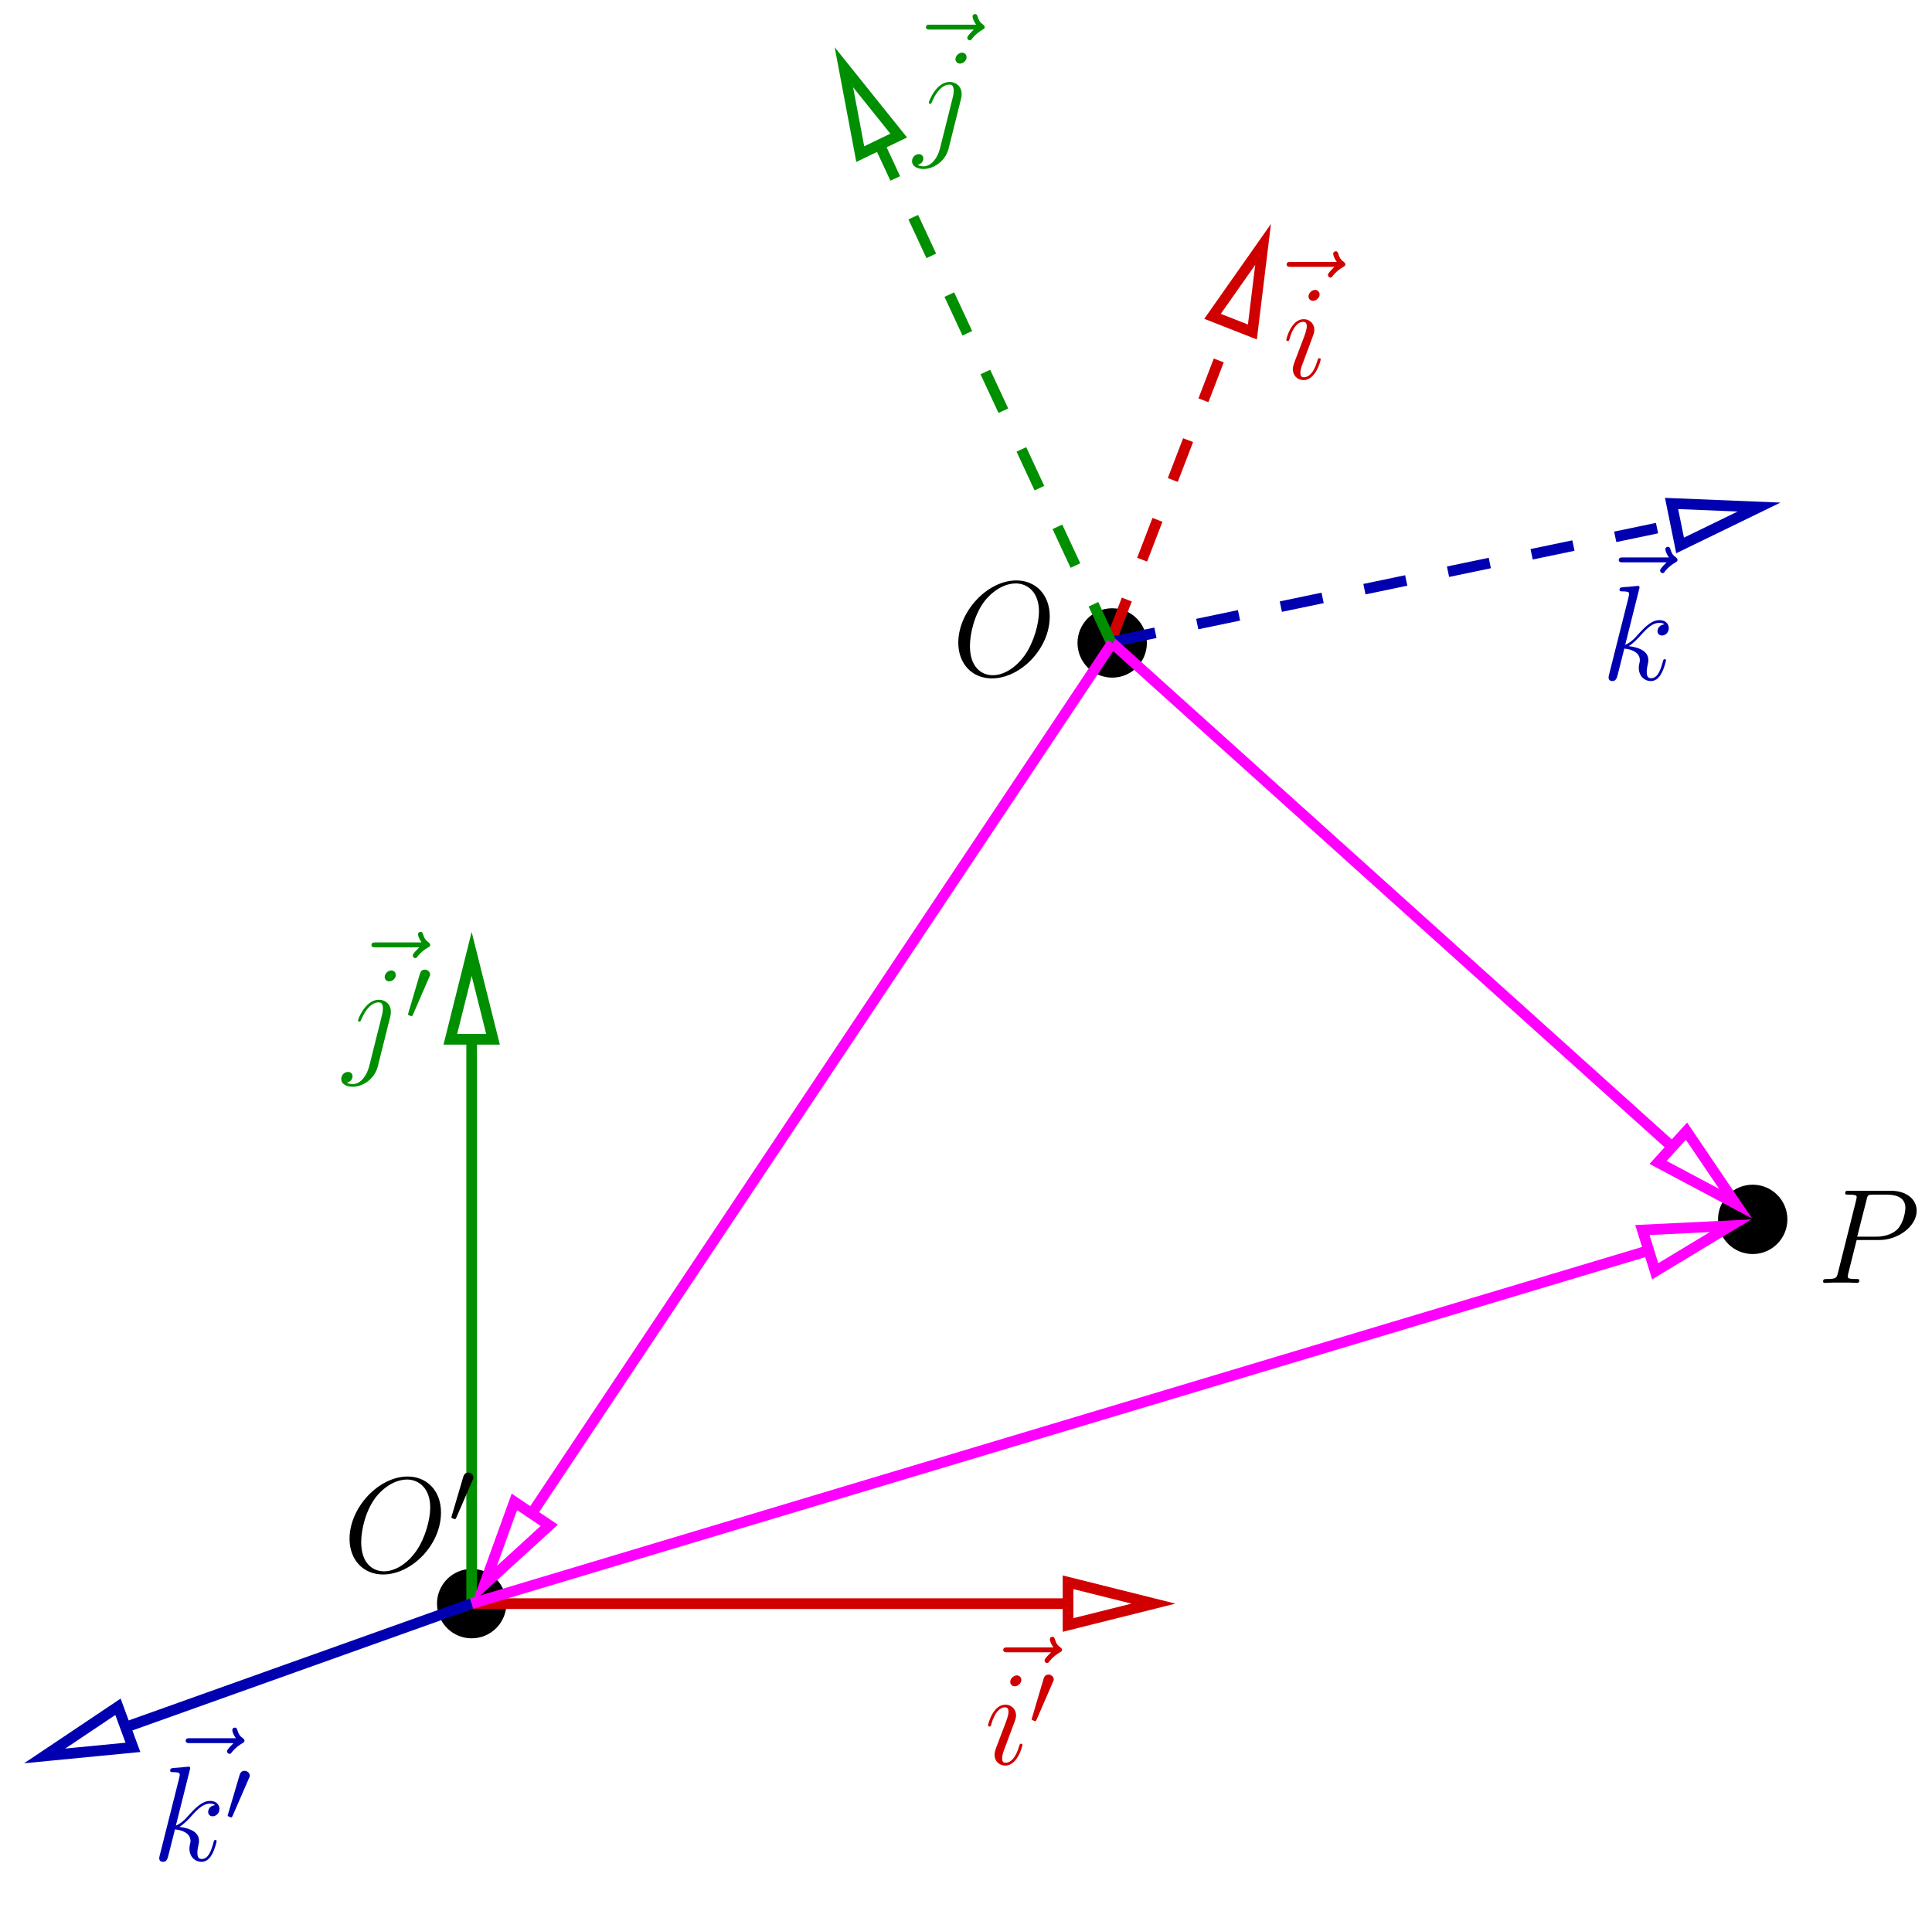
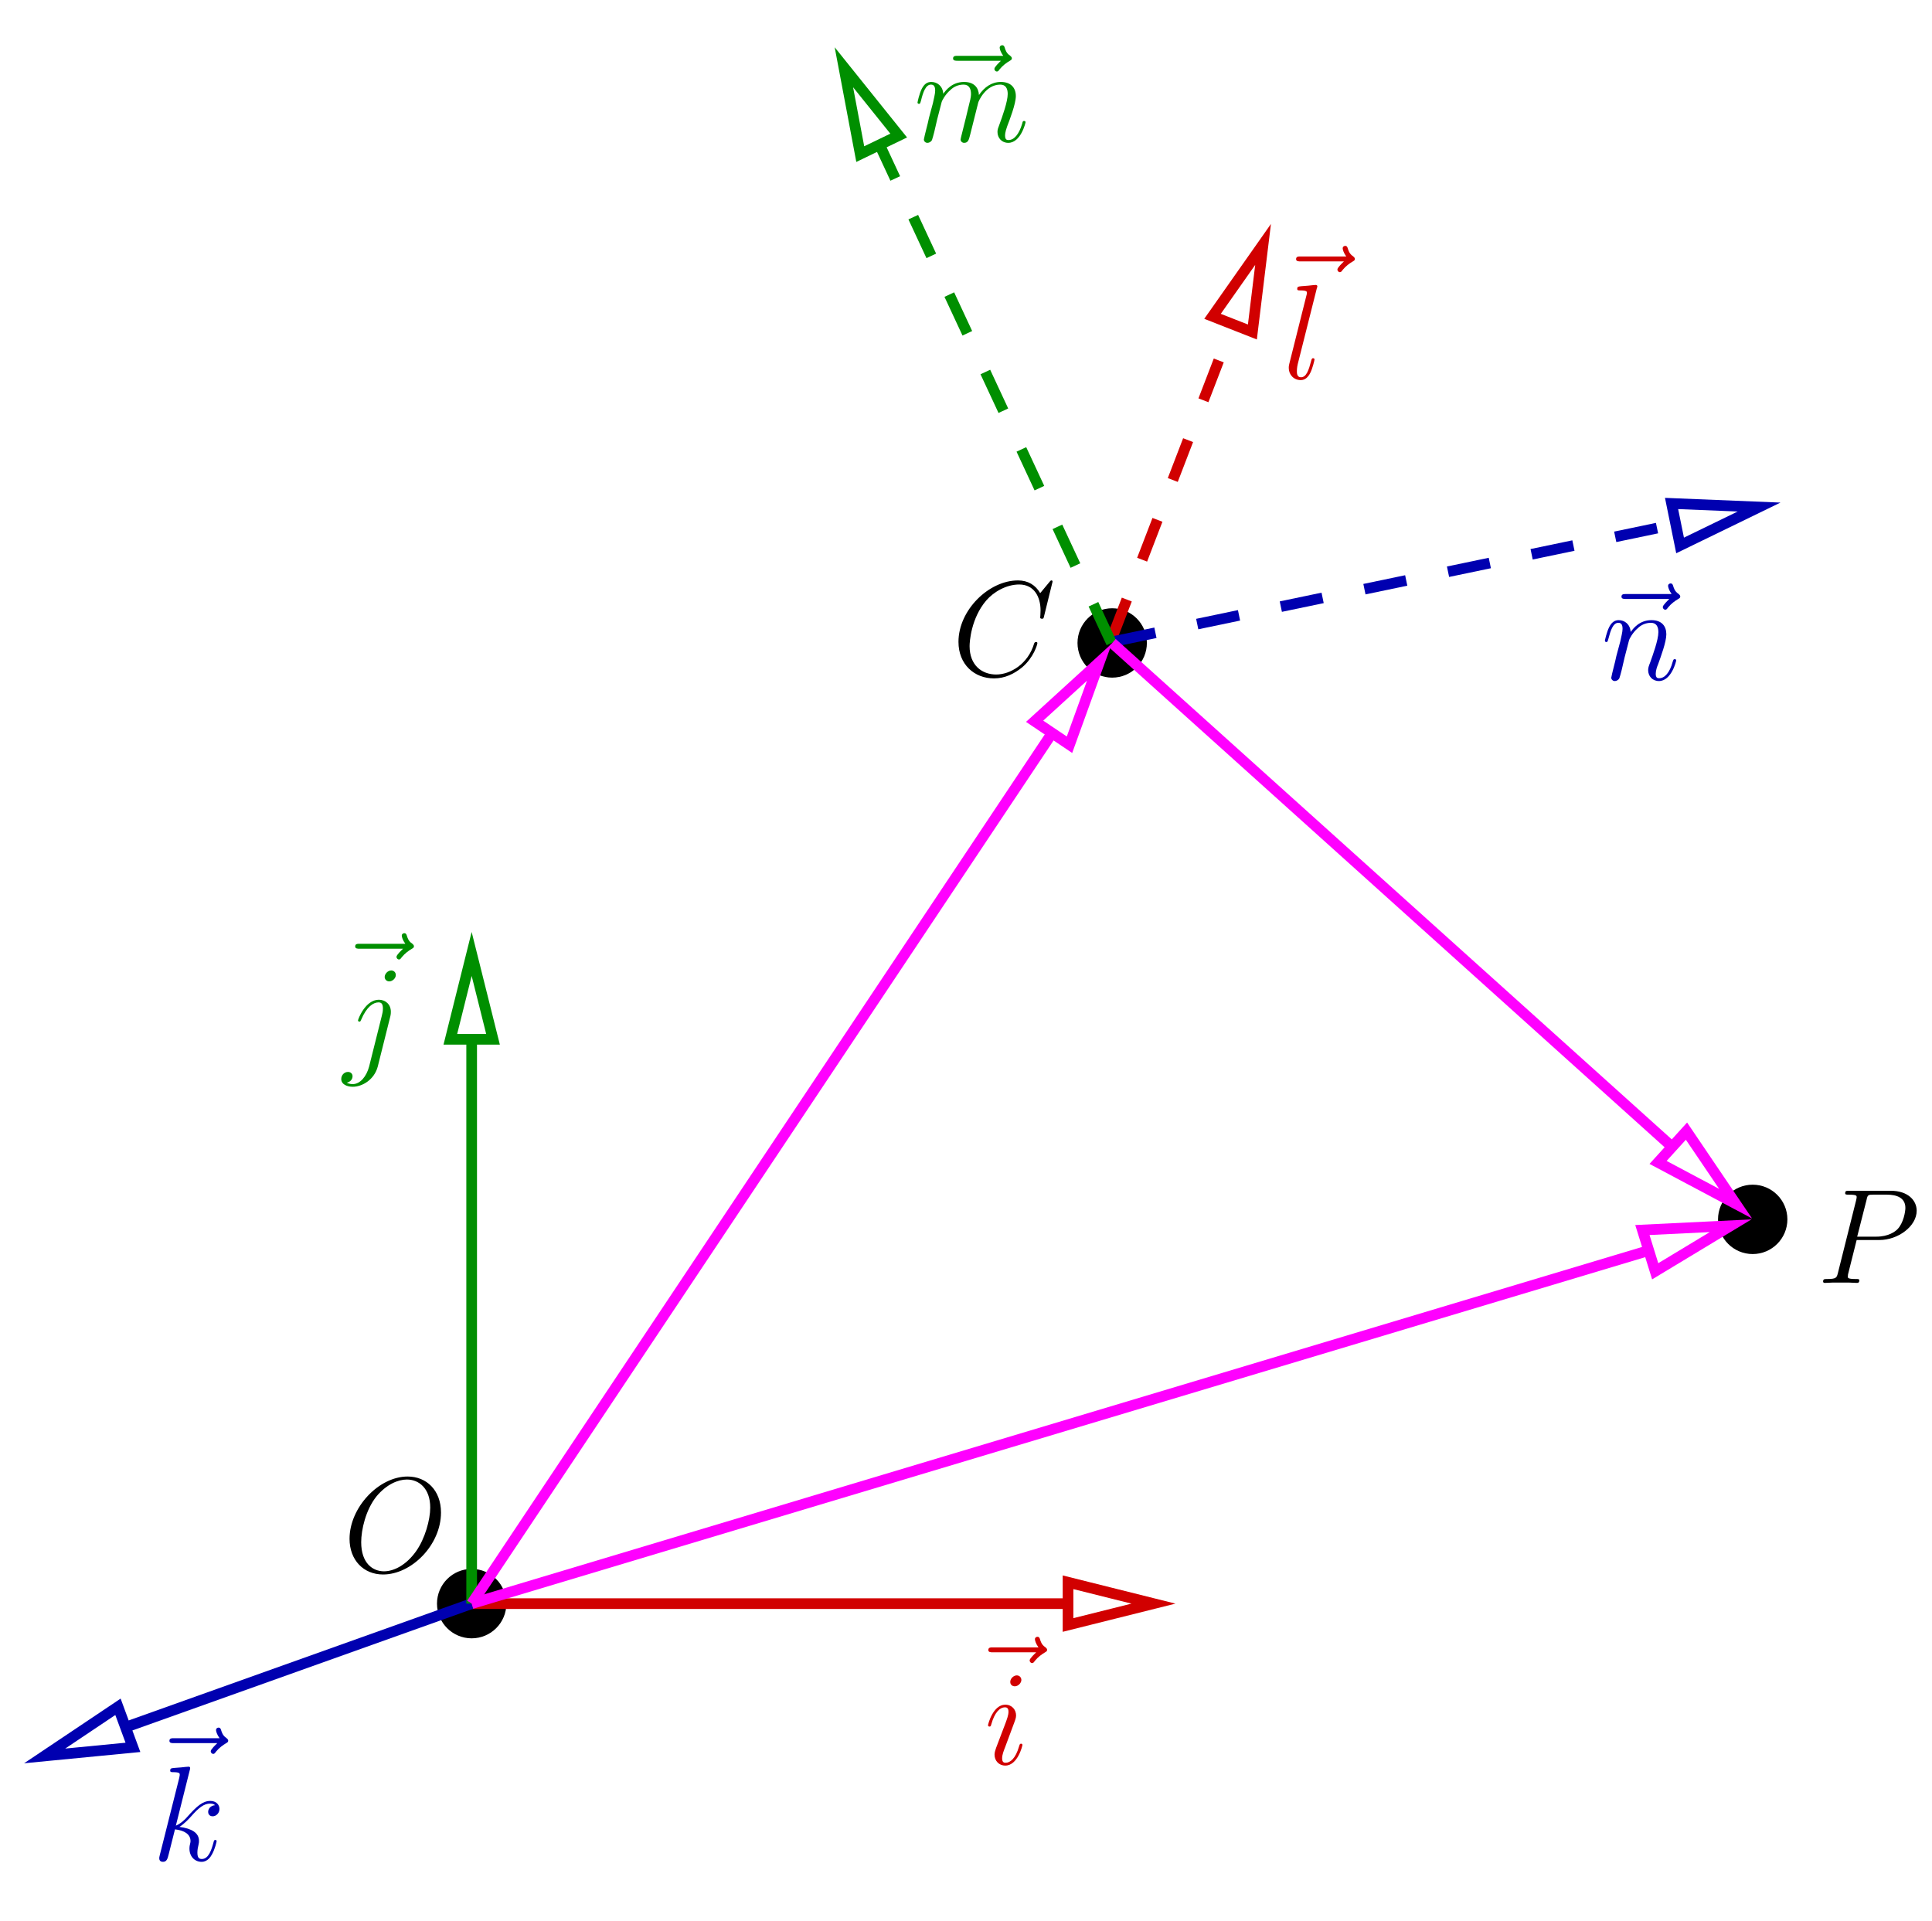
<svg xmlns="http://www.w3.org/2000/svg" xmlns:xlink="http://www.w3.org/1999/xlink" width="320pt" viewBox="0 0 171 170">
  <defs>
    <g>
      <g id="glyph-0-0">
        <path d="M 6.391 -7.141 C 6.25 -7 5.812 -6.594 5.812 -6.422 C 5.812 -6.297 5.922 -6.188 6.031 -6.188 C 6.141 -6.188 6.188 -6.266 6.281 -6.391 C 6.562 -6.734 6.891 -6.969 7.156 -7.125 C 7.281 -7.203 7.359 -7.234 7.359 -7.359 C 7.359 -7.469 7.266 -7.531 7.203 -7.594 C 6.859 -7.812 6.781 -8.141 6.734 -8.281 C 6.703 -8.375 6.672 -8.516 6.5 -8.516 C 6.438 -8.516 6.281 -8.469 6.281 -8.297 C 6.281 -8.188 6.359 -7.906 6.594 -7.578 L 2.562 -7.578 C 2.359 -7.578 2.156 -7.578 2.156 -7.344 C 2.156 -7.141 2.375 -7.141 2.562 -7.141 Z M 6.391 -7.141 " />
      </g>
      <g id="glyph-0-1">
+         <path d="M 3.031 -8 C 3.047 -8.047 3.078 -8.109 3.078 -8.172 C 3.078 -8.297 2.953 -8.297 2.922 -8.297 C 2.922 -8.297 2.484 -8.266 2.266 -8.234 C 2.062 -8.219 1.891 -8.203 1.672 -8.188 C 1.391 -8.156 1.297 -8.156 1.297 -7.938 C 1.297 -7.812 1.422 -7.812 1.547 -7.812 C 2.156 -7.812 2.156 -7.703 2.156 -7.594 C 2.156 -7.547 2.156 -7.516 2.094 -7.297 L 0.609 -1.375 C 0.578 -1.25 0.547 -1.141 0.547 -0.953 C 0.547 -0.359 0.984 0.125 1.609 0.125 C 2 0.125 2.266 -0.141 2.453 -0.516 C 2.656 -0.906 2.828 -1.656 2.828 -1.703 C 2.828 -1.766 2.766 -1.812 2.703 -1.812 C 2.594 -1.812 2.578 -1.75 2.531 -1.578 C 2.312 -0.75 2.109 -0.125 1.625 -0.125 C 1.266 -0.125 1.266 -0.5 1.266 -0.672 C 1.266 -0.719 1.266 -0.969 1.344 -1.297 Z M 3.031 -8 " />
+       </g>
+       <g id="glyph-0-2">
+         <path d="M 2.469 -3.5 C 2.484 -3.578 2.781 -4.172 3.234 -4.547 C 3.531 -4.844 3.938 -5.031 4.406 -5.031 C 4.891 -5.031 5.062 -4.672 5.062 -4.203 C 5.062 -3.516 4.562 -2.156 4.328 -1.5 C 4.219 -1.219 4.156 -1.062 4.156 -0.844 C 4.156 -0.312 4.531 0.125 5.109 0.125 C 6.219 0.125 6.641 -1.641 6.641 -1.703 C 6.641 -1.766 6.594 -1.812 6.516 -1.812 C 6.406 -1.812 6.391 -1.781 6.328 -1.578 C 6.062 -0.594 5.609 -0.125 5.141 -0.125 C 5.016 -0.125 4.828 -0.125 4.828 -0.516 C 4.828 -0.812 4.953 -1.172 5.031 -1.344 C 5.266 -2 5.766 -3.328 5.766 -4.016 C 5.766 -4.734 5.359 -5.266 4.453 -5.266 C 3.375 -5.266 2.828 -4.516 2.609 -4.219 C 2.562 -4.906 2.078 -5.266 1.547 -5.266 C 1.172 -5.266 0.906 -5.047 0.703 -4.641 C 0.484 -4.203 0.328 -3.484 0.328 -3.438 C 0.328 -3.391 0.375 -3.328 0.453 -3.328 C 0.547 -3.328 0.562 -3.344 0.641 -3.625 C 0.828 -4.344 1.047 -5.031 1.516 -5.031 C 1.797 -5.031 1.891 -4.844 1.891 -4.484 C 1.891 -4.219 1.766 -3.75 1.688 -3.375 L 1.344 -2.094 C 1.297 -1.859 1.172 -1.328 1.109 -1.109 C 1.031 -0.797 0.891 -0.234 0.891 -0.172 C 0.891 -0.016 1.031 0.125 1.203 0.125 C 1.344 0.125 1.516 0.047 1.609 -0.125 C 1.641 -0.188 1.75 -0.609 1.812 -0.844 L 2.062 -1.922 Z M 2.469 -3.5 " />
+       </g>
+       <g id="glyph-0-3">
+         <path d="M 2.469 -3.5 C 2.484 -3.578 2.781 -4.172 3.234 -4.547 C 3.531 -4.844 3.938 -5.031 4.406 -5.031 C 4.891 -5.031 5.062 -4.672 5.062 -4.203 C 5.062 -4.125 5.062 -3.891 4.906 -3.328 L 4.609 -2.094 C 4.516 -1.734 4.297 -0.844 4.266 -0.719 C 4.219 -0.531 4.141 -0.234 4.141 -0.172 C 4.141 -0.016 4.281 0.125 4.453 0.125 C 4.812 0.125 4.875 -0.156 4.984 -0.578 L 5.703 -3.438 C 5.719 -3.531 6.344 -5.031 7.656 -5.031 C 8.141 -5.031 8.312 -4.672 8.312 -4.203 C 8.312 -3.531 7.844 -2.219 7.578 -1.5 C 7.469 -1.219 7.406 -1.062 7.406 -0.844 C 7.406 -0.312 7.781 0.125 8.359 0.125 C 9.469 0.125 9.891 -1.641 9.891 -1.703 C 9.891 -1.766 9.844 -1.812 9.766 -1.812 C 9.656 -1.812 9.641 -1.781 9.594 -1.578 C 9.312 -0.625 8.875 -0.125 8.391 -0.125 C 8.266 -0.125 8.078 -0.125 8.078 -0.516 C 8.078 -0.828 8.219 -1.203 8.266 -1.344 C 8.484 -1.906 9.031 -3.328 9.031 -4.016 C 9.031 -4.734 8.609 -5.266 7.703 -5.266 C 6.891 -5.266 6.25 -4.812 5.766 -4.109 C 5.734 -4.75 5.344 -5.266 4.453 -5.266 C 3.375 -5.266 2.828 -4.516 2.609 -4.219 C 2.562 -4.906 2.078 -5.266 1.547 -5.266 C 1.203 -5.266 0.938 -5.109 0.703 -4.656 C 0.484 -4.219 0.328 -3.484 0.328 -3.438 C 0.328 -3.391 0.375 -3.328 0.453 -3.328 C 0.547 -3.328 0.562 -3.344 0.641 -3.625 C 0.812 -4.328 1.047 -5.031 1.516 -5.031 C 1.797 -5.031 1.891 -4.844 1.891 -4.484 C 1.891 -4.219 1.766 -3.75 1.688 -3.375 L 1.344 -2.094 C 1.297 -1.859 1.172 -1.328 1.109 -1.109 C 1.031 -0.797 0.891 -0.234 0.891 -0.172 C 0.891 -0.016 1.031 0.125 1.203 0.125 C 1.344 0.125 1.516 0.047 1.609 -0.125 C 1.641 -0.188 1.75 -0.609 1.812 -0.844 L 2.062 -1.922 Z M 2.469 -3.5 " />
+       </g>
+       <g id="glyph-0-4">
+         <path d="M 3.359 -8 C 3.375 -8.047 3.391 -8.109 3.391 -8.172 C 3.391 -8.297 3.281 -8.297 3.25 -8.297 C 3.234 -8.297 2.812 -8.266 2.594 -8.234 C 2.391 -8.219 2.219 -8.203 2 -8.188 C 1.703 -8.156 1.625 -8.156 1.625 -7.938 C 1.625 -7.812 1.75 -7.812 1.859 -7.812 C 2.469 -7.812 2.469 -7.703 2.469 -7.594 C 2.469 -7.547 2.469 -7.516 2.422 -7.297 L 0.703 -0.469 C 0.656 -0.281 0.656 -0.266 0.656 -0.188 C 0.656 0.078 0.859 0.125 0.984 0.125 C 1.312 0.125 1.391 -0.141 1.484 -0.516 L 2.047 -2.75 C 2.906 -2.656 3.422 -2.297 3.422 -1.719 C 3.422 -1.656 3.422 -1.609 3.375 -1.422 C 3.328 -1.25 3.328 -1.094 3.328 -1.047 C 3.328 -0.344 3.797 0.125 4.406 0.125 C 4.953 0.125 5.234 -0.375 5.328 -0.547 C 5.578 -0.984 5.734 -1.656 5.734 -1.703 C 5.734 -1.766 5.688 -1.812 5.625 -1.812 C 5.516 -1.812 5.5 -1.766 5.453 -1.578 C 5.281 -0.953 5.031 -0.125 4.422 -0.125 C 4.188 -0.125 4.031 -0.234 4.031 -0.688 C 4.031 -0.922 4.078 -1.188 4.125 -1.359 C 4.172 -1.578 4.172 -1.594 4.172 -1.734 C 4.172 -2.438 3.531 -2.828 2.438 -2.969 C 2.875 -3.234 3.297 -3.703 3.469 -3.891 C 4.141 -4.656 4.609 -5.031 5.156 -5.031 C 5.438 -5.031 5.516 -4.953 5.594 -4.891 C 5.156 -4.844 4.984 -4.531 4.984 -4.297 C 4.984 -4 5.219 -3.906 5.375 -3.906 C 5.703 -3.906 5.984 -4.188 5.984 -4.562 C 5.984 -4.906 5.719 -5.266 5.172 -5.266 C 4.516 -5.266 3.984 -4.812 3.125 -3.844 C 3.016 -3.703 2.562 -3.25 2.125 -3.078 Z M 3.359 -8 " />
+       </g>
+       <g id="glyph-0-5">
        <path d="M 3.375 -1.703 C 3.375 -1.766 3.328 -1.812 3.266 -1.812 C 3.156 -1.812 3.141 -1.781 3.078 -1.578 C 2.766 -0.484 2.281 -0.125 1.891 -0.125 C 1.75 -0.125 1.578 -0.156 1.578 -0.516 C 1.578 -0.844 1.719 -1.188 1.859 -1.547 L 2.688 -3.781 C 2.719 -3.875 2.812 -4.094 2.812 -4.312 C 2.812 -4.812 2.453 -5.266 1.859 -5.266 C 0.766 -5.266 0.328 -3.531 0.328 -3.438 C 0.328 -3.391 0.375 -3.328 0.453 -3.328 C 0.562 -3.328 0.578 -3.375 0.625 -3.547 C 0.906 -4.547 1.359 -5.031 1.828 -5.031 C 1.938 -5.031 2.141 -5.016 2.141 -4.641 C 2.141 -4.328 1.984 -3.938 1.891 -3.672 L 1.047 -1.453 C 0.984 -1.25 0.906 -1.062 0.906 -0.844 C 0.906 -0.312 1.281 0.125 1.859 0.125 C 2.953 0.125 3.375 -1.625 3.375 -1.703 Z M 3.281 -7.453 C 3.281 -7.641 3.141 -7.859 2.875 -7.859 C 2.609 -7.859 2.297 -7.594 2.297 -7.281 C 2.297 -6.984 2.547 -6.891 2.688 -6.891 C 3.016 -6.891 3.281 -7.203 3.281 -7.453 Z M 3.281 -7.453 " />
      </g>
-       <g id="glyph-0-2">
-         <path d="M 3.359 -8 C 3.375 -8.047 3.391 -8.109 3.391 -8.172 C 3.391 -8.297 3.281 -8.297 3.25 -8.297 C 3.234 -8.297 2.812 -8.266 2.594 -8.234 C 2.391 -8.219 2.219 -8.203 2 -8.188 C 1.703 -8.156 1.625 -8.156 1.625 -7.938 C 1.625 -7.812 1.75 -7.812 1.859 -7.812 C 2.469 -7.812 2.469 -7.703 2.469 -7.594 C 2.469 -7.547 2.469 -7.516 2.422 -7.297 L 0.703 -0.469 C 0.656 -0.281 0.656 -0.266 0.656 -0.188 C 0.656 0.078 0.859 0.125 0.984 0.125 C 1.312 0.125 1.391 -0.141 1.484 -0.516 L 2.047 -2.75 C 2.906 -2.656 3.422 -2.297 3.422 -1.719 C 3.422 -1.656 3.422 -1.609 3.375 -1.422 C 3.328 -1.25 3.328 -1.094 3.328 -1.047 C 3.328 -0.344 3.797 0.125 4.406 0.125 C 4.953 0.125 5.234 -0.375 5.328 -0.547 C 5.578 -0.984 5.734 -1.656 5.734 -1.703 C 5.734 -1.766 5.688 -1.812 5.625 -1.812 C 5.516 -1.812 5.5 -1.766 5.453 -1.578 C 5.281 -0.953 5.031 -0.125 4.422 -0.125 C 4.188 -0.125 4.031 -0.234 4.031 -0.688 C 4.031 -0.922 4.078 -1.188 4.125 -1.359 C 4.172 -1.578 4.172 -1.594 4.172 -1.734 C 4.172 -2.438 3.531 -2.828 2.438 -2.969 C 2.875 -3.234 3.297 -3.703 3.469 -3.891 C 4.141 -4.656 4.609 -5.031 5.156 -5.031 C 5.438 -5.031 5.516 -4.953 5.594 -4.891 C 5.156 -4.844 4.984 -4.531 4.984 -4.297 C 4.984 -4 5.219 -3.906 5.375 -3.906 C 5.703 -3.906 5.984 -4.188 5.984 -4.562 C 5.984 -4.906 5.719 -5.266 5.172 -5.266 C 4.516 -5.266 3.984 -4.812 3.125 -3.844 C 3.016 -3.703 2.562 -3.25 2.125 -3.078 Z M 3.359 -8 " />
-       </g>
-       <g id="glyph-0-3">
+       <g id="glyph-0-6">
+         <path d="M 8.672 -5.234 C 8.672 -7.203 7.391 -8.422 5.719 -8.422 C 3.156 -8.422 0.578 -5.672 0.578 -2.906 C 0.578 -1.031 1.812 0.25 3.547 0.25 C 6.062 0.25 8.672 -2.359 8.672 -5.234 Z M 3.625 -0.031 C 2.641 -0.031 1.609 -0.734 1.609 -2.609 C 1.609 -3.688 2 -5.469 2.969 -6.672 C 3.844 -7.719 4.859 -8.156 5.656 -8.156 C 6.703 -8.156 7.719 -7.391 7.719 -5.672 C 7.719 -4.609 7.266 -2.938 6.469 -1.812 C 5.594 -0.578 4.5 -0.031 3.625 -0.031 Z M 3.625 -0.031 " />
+       </g>
+       <g id="glyph-0-7">
+         <path d="M 3.531 -3.797 L 5.547 -3.797 C 7.203 -3.797 8.844 -5.016 8.844 -6.391 C 8.844 -7.312 8.062 -8.156 6.547 -8.156 L 2.859 -8.156 C 2.625 -8.156 2.516 -8.156 2.516 -7.938 C 2.516 -7.812 2.625 -7.812 2.812 -7.812 C 3.531 -7.812 3.531 -7.719 3.531 -7.594 C 3.531 -7.562 3.531 -7.5 3.484 -7.312 L 1.875 -0.891 C 1.766 -0.469 1.75 -0.344 0.906 -0.344 C 0.688 -0.344 0.562 -0.344 0.562 -0.125 C 0.562 0 0.672 0 0.734 0 C 0.969 0 1.203 -0.031 1.438 -0.031 L 2.828 -0.031 C 3.062 -0.031 3.312 0 3.531 0 C 3.641 0 3.766 0 3.766 -0.234 C 3.766 -0.344 3.656 -0.344 3.484 -0.344 C 2.766 -0.344 2.75 -0.438 2.75 -0.547 C 2.75 -0.609 2.766 -0.688 2.766 -0.75 Z M 4.406 -7.344 C 4.5 -7.797 4.547 -7.812 5.016 -7.812 L 6.203 -7.812 C 7.094 -7.812 7.844 -7.531 7.844 -6.641 C 7.844 -6.328 7.688 -5.312 7.141 -4.75 C 6.938 -4.547 6.359 -4.094 5.266 -4.094 L 3.578 -4.094 Z M 4.406 -7.344 " />
+       </g>
+       <g id="glyph-0-8">
+         <path d="M 8.922 -8.312 C 8.922 -8.422 8.844 -8.422 8.828 -8.422 C 8.797 -8.422 8.75 -8.422 8.656 -8.297 L 7.828 -7.297 C 7.406 -8.016 6.75 -8.422 5.859 -8.422 C 3.281 -8.422 0.594 -5.797 0.594 -2.984 C 0.594 -0.984 2 0.25 3.734 0.25 C 4.703 0.25 5.531 -0.156 6.234 -0.734 C 7.266 -1.609 7.578 -2.766 7.578 -2.875 C 7.578 -2.969 7.484 -2.969 7.453 -2.969 C 7.344 -2.969 7.328 -2.906 7.297 -2.859 C 6.75 -0.984 5.141 -0.094 3.938 -0.094 C 2.672 -0.094 1.578 -0.906 1.578 -2.609 C 1.578 -2.984 1.703 -5.062 3.047 -6.641 C 3.703 -7.406 4.828 -8.062 5.969 -8.062 C 7.281 -8.062 7.859 -6.984 7.859 -5.766 C 7.859 -5.453 7.828 -5.188 7.828 -5.141 C 7.828 -5.031 7.953 -5.031 7.984 -5.031 C 8.109 -5.031 8.125 -5.047 8.172 -5.266 Z M 8.922 -8.312 " />
+       </g>
+       <g id="glyph-0-9">
        <path d="M 4.188 -3.797 C 4.234 -3.984 4.234 -4.141 4.234 -4.203 C 4.234 -4.891 3.719 -5.266 3.172 -5.266 C 1.969 -5.266 1.328 -3.531 1.328 -3.438 C 1.328 -3.375 1.375 -3.328 1.453 -3.328 C 1.547 -3.328 1.547 -3.375 1.609 -3.5 C 2.094 -4.656 2.688 -5.031 3.141 -5.031 C 3.391 -5.031 3.531 -4.906 3.531 -4.484 C 3.531 -4.203 3.484 -4.078 3.438 -3.859 L 2.312 0.641 C 2.078 1.531 1.516 2.203 0.859 2.203 C 0.812 2.203 0.562 2.203 0.328 2.078 C 0.625 2.016 0.844 1.797 0.844 1.5 C 0.844 1.312 0.703 1.125 0.438 1.125 C 0.125 1.125 -0.156 1.391 -0.156 1.75 C -0.156 2.234 0.375 2.438 0.859 2.438 C 1.688 2.438 2.766 1.828 3.078 0.641 Z M 4.672 -7.453 C 4.672 -7.75 4.422 -7.859 4.281 -7.859 C 3.953 -7.859 3.688 -7.547 3.688 -7.281 C 3.688 -7.094 3.828 -6.891 4.094 -6.891 C 4.359 -6.891 4.672 -7.141 4.672 -7.453 Z M 4.672 -7.453 " />
-       </g>
-       <g id="glyph-0-4">
-         <path d="M 8.672 -5.234 C 8.672 -7.203 7.391 -8.422 5.719 -8.422 C 3.156 -8.422 0.578 -5.672 0.578 -2.906 C 0.578 -1.031 1.812 0.25 3.547 0.25 C 6.062 0.25 8.672 -2.359 8.672 -5.234 Z M 3.625 -0.031 C 2.641 -0.031 1.609 -0.734 1.609 -2.609 C 1.609 -3.688 2 -5.469 2.969 -6.672 C 3.844 -7.719 4.859 -8.156 5.656 -8.156 C 6.703 -8.156 7.719 -7.391 7.719 -5.672 C 7.719 -4.609 7.266 -2.938 6.469 -1.812 C 5.594 -0.578 4.5 -0.031 3.625 -0.031 Z M 3.625 -0.031 " />
-       </g>
-       <g id="glyph-0-5">
-         <path d="M 3.531 -3.797 L 5.547 -3.797 C 7.203 -3.797 8.844 -5.016 8.844 -6.391 C 8.844 -7.312 8.062 -8.156 6.547 -8.156 L 2.859 -8.156 C 2.625 -8.156 2.516 -8.156 2.516 -7.938 C 2.516 -7.812 2.625 -7.812 2.812 -7.812 C 3.531 -7.812 3.531 -7.719 3.531 -7.594 C 3.531 -7.562 3.531 -7.5 3.484 -7.312 L 1.875 -0.891 C 1.766 -0.469 1.75 -0.344 0.906 -0.344 C 0.688 -0.344 0.562 -0.344 0.562 -0.125 C 0.562 0 0.672 0 0.734 0 C 0.969 0 1.203 -0.031 1.438 -0.031 L 2.828 -0.031 C 3.062 -0.031 3.312 0 3.531 0 C 3.641 0 3.766 0 3.766 -0.234 C 3.766 -0.344 3.656 -0.344 3.484 -0.344 C 2.766 -0.344 2.75 -0.438 2.75 -0.547 C 2.75 -0.609 2.766 -0.688 2.766 -0.75 Z M 4.406 -7.344 C 4.5 -7.797 4.547 -7.812 5.016 -7.812 L 6.203 -7.812 C 7.094 -7.812 7.844 -7.531 7.844 -6.641 C 7.844 -6.328 7.688 -5.312 7.141 -4.75 C 6.938 -4.547 6.359 -4.094 5.266 -4.094 L 3.578 -4.094 Z M 4.406 -7.344 " />
-       </g>
-       <g id="glyph-1-0">
-         <path d="M 2.109 -3.781 C 2.156 -3.875 2.188 -3.938 2.188 -4.016 C 2.188 -4.281 1.938 -4.453 1.719 -4.453 C 1.406 -4.453 1.312 -4.172 1.281 -4.062 L 0.266 -0.625 C 0.234 -0.531 0.234 -0.516 0.234 -0.5 C 0.234 -0.438 0.281 -0.422 0.359 -0.391 C 0.516 -0.328 0.531 -0.328 0.547 -0.328 C 0.562 -0.328 0.609 -0.328 0.672 -0.469 Z M 2.109 -3.781 " />
      </g>
    </g>
    <clipPath id="clip-0">
      <path clip-rule="nonzero" d="M 145 98 L 162.719 98 L 162.719 118 L 145 118 Z M 145 98 " />
    </clipPath>
    <clipPath id="clip-1">
      <path clip-rule="nonzero" d="M 41 141 L 105 141 L 105 143 L 41 143 Z M 41 141 " />
    </clipPath>
    <clipPath id="clip-2">
      <path clip-rule="evenodd" d="M 0.719 169.238 L 162.719 169.238 L 162.719 1.238 L 0.719 1.238 Z M 104.801 141.32 L 104.801 142.641 L 94.531 143.84 L 94.531 140.059 Z M 104.801 141.32 " />
    </clipPath>
    <clipPath id="clip-3">
+       <path clip-rule="nonzero" d="M 0 128 L 56 128 L 56 170 L 0 170 Z M 0 128 " />
+     </clipPath>
+     <clipPath id="clip-4">
+       <path clip-rule="evenodd" d="M 0.719 169.238 L 162.719 169.238 L 162.719 1.238 L 0.719 1.238 Z M 1.688 156.941 L 1.246 155.742 L 10.441 151.082 L 11.766 154.672 Z M 1.688 156.941 " />
+     </clipPath>
+     <clipPath id="clip-5">
+       <path clip-rule="nonzero" d="M 0.719 137 L 26 137 L 26 169 L 0.719 169 Z M 0.719 137 " />
+     </clipPath>
+     <clipPath id="clip-6">
+       <path clip-rule="nonzero" d="M 85 6 L 126 6 L 126 70 L 85 70 Z M 85 6 " />
+     </clipPath>
+     <clipPath id="clip-7">
+       <path clip-rule="evenodd" d="M 0.719 169.238 L 162.719 169.238 L 162.719 1.238 L 0.719 1.238 Z M 112.172 18.867 L 113.43 19.371 L 110.848 29.387 L 107.32 28 Z M 112.172 18.867 " />
+     </clipPath>
+     <clipPath id="clip-8">
+       <path clip-rule="nonzero" d="M 85 31 L 163 31 L 163 71 L 85 71 Z M 85 31 " />
+     </clipPath>
+     <clipPath id="clip-9">
+       <path clip-rule="evenodd" d="M 0.719 169.238 L 162.719 169.238 L 162.719 1.238 L 0.719 1.238 Z M 158.215 43.684 L 158.469 44.945 L 148.703 48.281 L 147.949 44.566 Z M 158.215 43.684 " />
+     </clipPath>
+     <clipPath id="clip-10">
+       <path clip-rule="nonzero" d="M 134 31 L 162.719 31 L 162.719 62 L 134 62 Z M 134 31 " />
+     </clipPath>
+     <clipPath id="clip-11">
+       <path clip-rule="nonzero" d="M 60 1 L 112 1 L 112 71 L 60 71 Z M 60 1 " />
+     </clipPath>
+     <clipPath id="clip-12">
+       <path clip-rule="evenodd" d="M 0.719 169.238 L 162.719 169.238 L 162.719 1.238 L 0.719 1.238 Z M 72.926 3.812 L 74.125 3.246 L 79.543 12 L 76.141 13.641 Z M 72.926 3.812 " />
+     </clipPath>
+     <clipPath id="clip-13">
+       <path clip-rule="nonzero" d="M 61 1.238 L 93 1.238 L 93 28 L 61 28 Z M 61 1.238 " />
+     </clipPath>
+     <clipPath id="clip-14">
+       <path clip-rule="nonzero" d="M 28 94 L 163 94 L 163 156 L 28 156 Z M 28 94 " />
+     </clipPath>
+     <clipPath id="clip-15">
+       <path clip-rule="evenodd" d="M 0.719 169.238 L 162.719 169.238 L 162.719 1.238 L 0.719 1.238 Z M 155.57 107.117 L 155.949 108.375 L 146.5 112.531 L 145.367 108.879 Z M 155.57 107.117 " />
+     </clipPath>
+     <clipPath id="clip-16">
+       <path clip-rule="nonzero" d="M 132 95 L 162.719 95 L 162.719 126 L 132 126 Z M 132 95 " />
+     </clipPath>
+     <clipPath id="clip-17">
      <path clip-rule="nonzero" d="M 41 81 L 43 81 L 43 143 L 41 143 Z M 41 81 " />
    </clipPath>
-     <clipPath id="clip-4">
+     <clipPath id="clip-18">
      <path clip-rule="evenodd" d="M 0.719 169.238 L 162.719 169.238 L 162.719 1.238 L 0.719 1.238 Z M 41.117 81.793 L 42.441 81.793 L 43.637 91.996 L 39.859 91.996 Z M 41.117 81.793 " />
-     </clipPath>
-     <clipPath id="clip-5">
-       <path clip-rule="nonzero" d="M 0 128 L 56 128 L 56 170 L 0 170 Z M 0 128 " />
-     </clipPath>
-     <clipPath id="clip-6">
-       <path clip-rule="evenodd" d="M 0.719 169.238 L 162.719 169.238 L 162.719 1.238 L 0.719 1.238 Z M 1.688 156.941 L 1.246 155.742 L 10.441 151.082 L 11.766 154.672 Z M 1.688 156.941 " />
-     </clipPath>
-     <clipPath id="clip-7">
-       <path clip-rule="nonzero" d="M 0.719 137 L 26 137 L 26 169 L 0.719 169 Z M 0.719 137 " />
-     </clipPath>
-     <clipPath id="clip-8">
-       <path clip-rule="nonzero" d="M 85 6 L 126 6 L 126 70 L 85 70 Z M 85 6 " />
-     </clipPath>
-     <clipPath id="clip-9">
-       <path clip-rule="evenodd" d="M 0.719 169.238 L 162.719 169.238 L 162.719 1.238 L 0.719 1.238 Z M 112.172 18.867 L 113.43 19.371 L 110.848 29.387 L 107.32 28 Z M 112.172 18.867 " />
-     </clipPath>
-     <clipPath id="clip-10">
-       <path clip-rule="nonzero" d="M 85 31 L 163 31 L 163 71 L 85 71 Z M 85 31 " />
-     </clipPath>
-     <clipPath id="clip-11">
-       <path clip-rule="evenodd" d="M 0.719 169.238 L 162.719 169.238 L 162.719 1.238 L 0.719 1.238 Z M 158.215 43.684 L 158.469 44.945 L 148.703 48.281 L 147.949 44.566 Z M 158.215 43.684 " />
-     </clipPath>
-     <clipPath id="clip-12">
-       <path clip-rule="nonzero" d="M 134 31 L 162.719 31 L 162.719 62 L 134 62 Z M 134 31 " />
-     </clipPath>
-     <clipPath id="clip-13">
-       <path clip-rule="nonzero" d="M 60 1 L 112 1 L 112 71 L 60 71 Z M 60 1 " />
-     </clipPath>
-     <clipPath id="clip-14">
-       <path clip-rule="evenodd" d="M 0.719 169.238 L 162.719 169.238 L 162.719 1.238 L 0.719 1.238 Z M 72.926 3.812 L 74.125 3.246 L 79.543 12 L 76.141 13.641 Z M 72.926 3.812 " />
-     </clipPath>
-     <clipPath id="clip-15">
-       <path clip-rule="nonzero" d="M 61 1.238 L 93 1.238 L 93 28 L 61 28 Z M 61 1.238 " />
-     </clipPath>
-     <clipPath id="clip-16">
-       <path clip-rule="nonzero" d="M 28 94 L 163 94 L 163 156 L 28 156 Z M 28 94 " />
-     </clipPath>
-     <clipPath id="clip-17">
-       <path clip-rule="evenodd" d="M 0.719 169.238 L 162.719 169.238 L 162.719 1.238 L 0.719 1.238 Z M 155.57 107.117 L 155.949 108.375 L 146.5 112.531 L 145.367 108.879 Z M 155.57 107.117 " />
-     </clipPath>
-     <clipPath id="clip-18">
-       <path clip-rule="nonzero" d="M 132 95 L 162.719 95 L 162.719 126 L 132 126 Z M 132 95 " />
    </clipPath>
    <clipPath id="clip-19">
      <path clip-rule="nonzero" d="M 28 43 L 112 43 L 112 156 L 28 156 Z M 28 43 " />
    </clipPath>
    <clipPath id="clip-20">
-       <path clip-rule="evenodd" d="M 0.719 169.238 L 162.719 169.238 L 162.719 1.238 L 0.719 1.238 Z M 41.938 142.895 L 40.801 142.137 L 45.527 132.941 L 48.613 135.02 Z M 41.938 142.895 " />
+       <path clip-rule="evenodd" d="M 0.719 169.238 L 162.719 169.238 L 162.719 1.238 L 0.719 1.238 Z M 98.25 55.969 L 99.383 56.723 L 94.66 65.922 L 91.574 63.844 Z M 98.25 55.969 " />
    </clipPath>
    <clipPath id="clip-21">
      <path clip-rule="nonzero" d="M 85 43 L 163 43 L 163 122 L 85 122 Z M 85 43 " />
    </clipPath>
    <clipPath id="clip-22">
      <path clip-rule="evenodd" d="M 0.719 169.238 L 162.719 169.238 L 162.719 1.238 L 0.719 1.238 Z M 156.074 107.871 L 155.191 108.879 L 146.754 102.895 L 149.27 100.125 Z M 156.074 107.871 " />
    </clipPath>
    <clipPath id="clip-23">
      <path clip-rule="nonzero" d="M 133 86 L 162.719 86 L 162.719 120 L 133 120 Z M 133 86 " />
    </clipPath>
  </defs>
  <path fill-rule="evenodd" fill="rgb(0%, 0%, 0%)" fill-opacity="1" d="M 101.273 56.914 C 101.273 58.477 100.004 59.746 98.438 59.746 C 96.875 59.746 95.605 58.477 95.605 56.914 C 95.605 55.348 96.875 54.078 98.438 54.078 C 100.004 54.078 101.273 55.348 101.273 56.914 " />
  <path fill="none" stroke-width="4.724" stroke-linecap="butt" stroke-linejoin="miter" stroke="rgb(0%, 0%, 0%)" stroke-opacity="1" stroke-miterlimit="10" d="M 1012.734 1130.859 C 1012.734 1115.234 1000.039 1102.539 984.375 1102.539 C 968.75 1102.539 956.055 1115.234 956.055 1130.859 C 956.055 1146.523 968.75 1159.219 984.375 1159.219 C 1000.039 1159.219 1012.734 1146.523 1012.734 1130.859 Z M 1012.734 1130.859 " transform="matrix(0.1, 0, 0, -0.1, 0, 170)" />
  <path fill-rule="evenodd" fill="rgb(0%, 0%, 0%)" fill-opacity="1" d="M 44.582 141.949 C 44.582 143.516 43.312 144.785 41.746 144.785 C 40.184 144.785 38.914 143.516 38.914 141.949 C 38.914 140.383 40.184 139.113 41.746 139.113 C 43.312 139.113 44.582 140.383 44.582 141.949 " />
  <path fill="none" stroke-width="4.724" stroke-linecap="butt" stroke-linejoin="miter" stroke="rgb(0%, 0%, 0%)" stroke-opacity="1" stroke-miterlimit="10" d="M 445.82 280.508 C 445.82 264.844 433.125 252.148 417.461 252.148 C 401.836 252.148 389.141 264.844 389.141 280.508 C 389.141 296.172 401.836 308.867 417.461 308.867 C 433.125 308.867 445.82 296.172 445.82 280.508 Z M 445.82 280.508 " transform="matrix(0.1, 0, 0, -0.1, 0, 170)" />
  <path fill-rule="evenodd" fill="rgb(0%, 0%, 0%)" fill-opacity="1" d="M 157.965 107.934 C 157.965 109.5 156.695 110.77 155.129 110.77 C 153.562 110.77 152.297 109.5 152.297 107.934 C 152.297 106.371 153.562 105.102 155.129 105.102 C 156.695 105.102 157.965 106.371 157.965 107.934 " />
  <g clip-path="url(#clip-0)">
    <path fill="none" stroke-width="4.724" stroke-linecap="butt" stroke-linejoin="miter" stroke="rgb(0%, 0%, 0%)" stroke-opacity="1" stroke-miterlimit="10" d="M 1579.648 620.664 C 1579.648 605 1566.953 592.305 1551.289 592.305 C 1535.625 592.305 1522.969 605 1522.969 620.664 C 1522.969 636.289 1535.625 648.984 1551.289 648.984 C 1566.953 648.984 1579.648 636.289 1579.648 620.664 Z M 1579.648 620.664 " transform="matrix(0.1, 0, 0, -0.1, 0, 170)" />
  </g>
  <g clip-path="url(#clip-1)">
    <g clip-path="url(#clip-2)">
      <path fill="none" stroke-width="9.448" stroke-linecap="butt" stroke-linejoin="miter" stroke="rgb(82.031%, 0%, 0%)" stroke-opacity="1" stroke-miterlimit="10" d="M 417.461 280.508 L 1041.055 280.508 " transform="matrix(0.1, 0, 0, -0.1, 0, 170)" />
    </g>
  </g>
  <path fill-rule="evenodd" fill="rgb(100%, 100%, 100%)" fill-opacity="1" stroke-width="9.448" stroke-linecap="butt" stroke-linejoin="miter" stroke="rgb(82.031%, 0%, 0%)" stroke-opacity="1" stroke-miterlimit="10" d="M 945.312 261.602 L 1020.938 280.508 L 945.312 299.414 Z M 945.312 261.602 " transform="matrix(0.1, 0, 0, -0.1, 0, 170)" />
  <g clip-path="url(#clip-3)">
    <g clip-path="url(#clip-4)">
-       <path fill="none" stroke-width="9.448" stroke-linecap="butt" stroke-linejoin="miter" stroke="rgb(0%, 56.055%, 0%)" stroke-opacity="1" stroke-miterlimit="10" d="M 417.461 280.508 L 417.461 875.781 " transform="matrix(0.1, 0, 0, -0.1, 0, 170)" />
-     </g>
-   </g>
-   <path fill-rule="evenodd" fill="rgb(100%, 100%, 100%)" fill-opacity="1" stroke-width="9.448" stroke-linecap="butt" stroke-linejoin="miter" stroke="rgb(0%, 56.055%, 0%)" stroke-opacity="1" stroke-miterlimit="10" d="M 436.367 780.039 L 417.461 855.586 L 398.594 780.039 Z M 436.367 780.039 " transform="matrix(0.1, 0, 0, -0.1, 0, 170)" />
+       <path fill="none" stroke-width="9.448" stroke-linecap="butt" stroke-linejoin="miter" stroke="rgb(0%, 0%, 68.944%)" stroke-opacity="1" stroke-miterlimit="10" d="M 417.461 280.508 L 20.625 138.789 " transform="matrix(0.1, 0, 0, -0.1, 0, 170)" />
+     </g>
+   </g>
+   <path fill-rule="evenodd" fill="rgb(100%, 100%, 100%)" fill-opacity="1" d="M 10.441 151.082 L 3.953 155.43 L 11.766 154.672 Z M 10.441 151.082 " />
  <g clip-path="url(#clip-5)">
-     <g clip-path="url(#clip-6)">
-       <path fill="none" stroke-width="9.448" stroke-linecap="butt" stroke-linejoin="miter" stroke="rgb(0%, 0%, 68.944%)" stroke-opacity="1" stroke-miterlimit="10" d="M 417.461 280.508 L 20.625 138.789 " transform="matrix(0.1, 0, 0, -0.1, 0, 170)" />
-     </g>
-   </g>
-   <path fill-rule="evenodd" fill="rgb(100%, 100%, 100%)" fill-opacity="1" d="M 10.441 151.082 L 3.953 155.43 L 11.766 154.672 Z M 10.441 151.082 " />
-   <g clip-path="url(#clip-7)">
    <path fill="none" stroke-width="9.448" stroke-linecap="butt" stroke-linejoin="miter" stroke="rgb(0%, 0%, 68.944%)" stroke-opacity="1" stroke-miterlimit="10" d="M 104.414 189.18 L 39.531 145.703 L 117.656 153.281 Z M 104.414 189.18 " transform="matrix(0.1, 0, 0, -0.1, 0, 170)" />
  </g>
+   <g clip-path="url(#clip-6)">
+     <g clip-path="url(#clip-7)">
+       <path fill="none" stroke-width="9.448" stroke-linecap="butt" stroke-linejoin="miter" stroke="rgb(82.031%, 0%, 0%)" stroke-opacity="1" stroke-dasharray="37.794" stroke-miterlimit="10" d="M 983.75 1134.023 L 1125.469 1502.5 " transform="matrix(0.1, 0, 0, -0.1, 0, 170)" />
+     </g>
+   </g>
+   <path fill-rule="evenodd" fill="rgb(100%, 100%, 100%)" fill-opacity="1" stroke-width="9.448" stroke-linecap="butt" stroke-linejoin="miter" stroke="rgb(82.031%, 0%, 0%)" stroke-opacity="1" stroke-miterlimit="10" d="M 1108.477 1406.133 L 1117.93 1483.633 L 1073.203 1420 Z M 1108.477 1406.133 " transform="matrix(0.1, 0, 0, -0.1, 0, 170)" />
  <g clip-path="url(#clip-8)">
    <g clip-path="url(#clip-9)">
-       <path fill="none" stroke-width="9.448" stroke-linecap="butt" stroke-linejoin="miter" stroke="rgb(82.031%, 0%, 0%)" stroke-opacity="1" stroke-dasharray="37.794" stroke-miterlimit="10" d="M 983.75 1134.023 L 1125.469 1502.5 " transform="matrix(0.1, 0, 0, -0.1, 0, 170)" />
-     </g>
-   </g>
-   <path fill-rule="evenodd" fill="rgb(100%, 100%, 100%)" fill-opacity="1" stroke-width="9.448" stroke-linecap="butt" stroke-linejoin="miter" stroke="rgb(82.031%, 0%, 0%)" stroke-opacity="1" stroke-miterlimit="10" d="M 1108.477 1406.133 L 1117.93 1483.633 L 1073.203 1420 Z M 1108.477 1406.133 " transform="matrix(0.1, 0, 0, -0.1, 0, 170)" />
+       <path fill="none" stroke-width="9.448" stroke-linecap="butt" stroke-linejoin="miter" stroke="rgb(0%, 0%, 68.944%)" stroke-opacity="1" stroke-dasharray="37.794" stroke-miterlimit="10" d="M 985.664 1132.148 L 1577.109 1255.586 " transform="matrix(0.1, 0, 0, -0.1, 0, 170)" />
+     </g>
+   </g>
+   <path fill-rule="evenodd" fill="rgb(100%, 100%, 100%)" fill-opacity="1" d="M 148.703 48.281 L 155.695 44.883 L 147.949 44.566 Z M 148.703 48.281 " />
  <g clip-path="url(#clip-10)">
-     <g clip-path="url(#clip-11)">
-       <path fill="none" stroke-width="9.448" stroke-linecap="butt" stroke-linejoin="miter" stroke="rgb(0%, 0%, 68.944%)" stroke-opacity="1" stroke-dasharray="37.794" stroke-miterlimit="10" d="M 985.664 1132.148 L 1577.109 1255.586 " transform="matrix(0.1, 0, 0, -0.1, 0, 170)" />
-     </g>
-   </g>
-   <path fill-rule="evenodd" fill="rgb(100%, 100%, 100%)" fill-opacity="1" d="M 148.703 48.281 L 155.695 44.883 L 147.949 44.566 Z M 148.703 48.281 " />
-   <g clip-path="url(#clip-12)">
    <path fill="none" stroke-width="9.448" stroke-linecap="butt" stroke-linejoin="miter" stroke="rgb(0%, 0%, 68.944%)" stroke-opacity="1" stroke-miterlimit="10" d="M 1487.031 1217.188 L 1556.953 1251.172 L 1479.492 1254.336 Z M 1487.031 1217.188 " transform="matrix(0.1, 0, 0, -0.1, 0, 170)" />
  </g>
+   <g clip-path="url(#clip-11)">
+     <g clip-path="url(#clip-12)">
+       <path fill="none" stroke-width="9.448" stroke-linecap="butt" stroke-linejoin="miter" stroke="rgb(0%, 56.055%, 0%)" stroke-opacity="1" stroke-dasharray="37.794" stroke-miterlimit="10" d="M 983.75 1130.859 L 738.086 1658.711 " transform="matrix(0.1, 0, 0, -0.1, 0, 170)" />
+     </g>
+   </g>
+   <path fill-rule="evenodd" fill="rgb(100%, 100%, 100%)" fill-opacity="1" d="M 79.543 12 L 74.691 5.953 L 76.141 13.641 Z M 79.543 12 " />
  <g clip-path="url(#clip-13)">
-     <g clip-path="url(#clip-14)">
-       <path fill="none" stroke-width="9.448" stroke-linecap="butt" stroke-linejoin="miter" stroke="rgb(0%, 56.055%, 0%)" stroke-opacity="1" stroke-dasharray="37.794" stroke-miterlimit="10" d="M 983.75 1130.859 L 738.086 1658.711 " transform="matrix(0.1, 0, 0, -0.1, 0, 170)" />
-     </g>
-   </g>
-   <path fill-rule="evenodd" fill="rgb(100%, 100%, 100%)" fill-opacity="1" d="M 79.543 12 L 74.691 5.953 L 76.141 13.641 Z M 79.543 12 " />
-   <g clip-path="url(#clip-15)">
    <path fill="none" stroke-width="9.448" stroke-linecap="butt" stroke-linejoin="miter" stroke="rgb(0%, 56.055%, 0%)" stroke-opacity="1" stroke-miterlimit="10" d="M 795.43 1580 L 746.914 1640.469 L 761.406 1563.594 Z M 795.43 1580 " transform="matrix(0.1, 0, 0, -0.1, 0, 170)" />
  </g>
+   <g clip-path="url(#clip-14)">
+     <g clip-path="url(#clip-15)">
+       <path fill="none" stroke-width="9.448" stroke-linecap="butt" stroke-linejoin="miter" stroke="rgb(100%, 0%, 100%)" stroke-opacity="1" stroke-miterlimit="10" d="M 417.461 280.508 L 1551.289 620.664 " transform="matrix(0.1, 0, 0, -0.1, 0, 170)" />
+     </g>
+   </g>
+   <path fill-rule="evenodd" fill="rgb(100%, 100%, 100%)" fill-opacity="1" d="M 146.5 112.531 L 153.176 108.5 L 145.367 108.879 Z M 146.5 112.531 " />
  <g clip-path="url(#clip-16)">
-     <g clip-path="url(#clip-17)">
-       <path fill="none" stroke-width="9.448" stroke-linecap="butt" stroke-linejoin="miter" stroke="rgb(100%, 0%, 100%)" stroke-opacity="1" stroke-miterlimit="10" d="M 417.461 280.508 L 1551.289 620.664 " transform="matrix(0.1, 0, 0, -0.1, 0, 170)" />
-     </g>
-   </g>
-   <path fill-rule="evenodd" fill="rgb(100%, 100%, 100%)" fill-opacity="1" d="M 146.5 112.531 L 153.176 108.5 L 145.367 108.879 Z M 146.5 112.531 " />
-   <g clip-path="url(#clip-18)">
    <path fill="none" stroke-width="9.448" stroke-linecap="butt" stroke-linejoin="miter" stroke="rgb(100%, 0%, 100%)" stroke-opacity="1" stroke-miterlimit="10" d="M 1465 574.688 L 1531.758 615 L 1453.672 611.211 Z M 1465 574.688 " transform="matrix(0.1, 0, 0, -0.1, 0, 170)" />
  </g>
+   <g clip-path="url(#clip-17)">
+     <g clip-path="url(#clip-18)">
+       <path fill="none" stroke-width="9.448" stroke-linecap="butt" stroke-linejoin="miter" stroke="rgb(0%, 56.055%, 0%)" stroke-opacity="1" stroke-miterlimit="10" d="M 417.461 280.508 L 417.461 875.781 " transform="matrix(0.1, 0, 0, -0.1, 0, 170)" />
+     </g>
+   </g>
+   <path fill-rule="evenodd" fill="rgb(100%, 100%, 100%)" fill-opacity="1" stroke-width="9.448" stroke-linecap="butt" stroke-linejoin="miter" stroke="rgb(0%, 56.055%, 0%)" stroke-opacity="1" stroke-miterlimit="10" d="M 436.367 780.039 L 417.461 855.586 L 398.594 780.039 Z M 436.367 780.039 " transform="matrix(0.1, 0, 0, -0.1, 0, 170)" />
  <g clip-path="url(#clip-19)">
    <g clip-path="url(#clip-20)">
      <path fill="none" stroke-width="9.448" stroke-linecap="butt" stroke-linejoin="miter" stroke="rgb(100%, 0%, 100%)" stroke-opacity="1" stroke-miterlimit="10" d="M 417.461 280.508 L 984.375 1130.859 " transform="matrix(0.1, 0, 0, -0.1, 0, 170)" />
    </g>
  </g>
-   <path fill-rule="evenodd" fill="rgb(100%, 100%, 100%)" fill-opacity="1" stroke-width="9.448" stroke-linecap="butt" stroke-linejoin="miter" stroke="rgb(100%, 0%, 100%)" stroke-opacity="1" stroke-miterlimit="10" d="M 455.273 370.586 L 428.828 297.5 L 486.133 349.805 Z M 455.273 370.586 " transform="matrix(0.1, 0, 0, -0.1, 0, 170)" />
+   <path fill-rule="evenodd" fill="rgb(100%, 100%, 100%)" fill-opacity="1" stroke-width="9.448" stroke-linecap="butt" stroke-linejoin="miter" stroke="rgb(100%, 0%, 100%)" stroke-opacity="1" stroke-miterlimit="10" d="M 946.602 1040.781 L 973.047 1113.867 L 915.742 1061.562 Z M 946.602 1040.781 " transform="matrix(0.1, 0, 0, -0.1, 0, 170)" />
  <g clip-path="url(#clip-21)">
    <g clip-path="url(#clip-22)">
      <path fill="none" stroke-width="9.448" stroke-linecap="butt" stroke-linejoin="miter" stroke="rgb(100%, 0%, 100%)" stroke-opacity="1" stroke-miterlimit="10" d="M 984.375 1130.859 L 1551.289 620.664 " transform="matrix(0.1, 0, 0, -0.1, 0, 170)" />
    </g>
  </g>
  <path fill-rule="evenodd" fill="rgb(100%, 100%, 100%)" fill-opacity="1" d="M 146.754 102.895 L 153.617 106.547 L 149.27 100.125 Z M 146.754 102.895 " />
  <g clip-path="url(#clip-23)">
    <path fill="none" stroke-width="9.448" stroke-linecap="butt" stroke-linejoin="miter" stroke="rgb(100%, 0%, 100%)" stroke-opacity="1" stroke-miterlimit="10" d="M 1467.539 671.055 L 1536.172 634.531 L 1492.695 698.75 Z M 1467.539 671.055 " transform="matrix(0.1, 0, 0, -0.1, 0, 170)" />
  </g>
  <g fill="rgb(82.031%, 0%, 0%)" fill-opacity="1">
-     <use xlink:href="#glyph-0-0" x="111.72" y="30.76" />
+     <use xlink:href="#glyph-0-0" x="112.56" y="30.28" />
  </g>
  <g fill="rgb(82.031%, 0%, 0%)" fill-opacity="1">
    <use xlink:href="#glyph-0-1" x="113.52" y="33.52" />
  </g>
  <g fill="rgb(0%, 0%, 68.944%)" fill-opacity="1">
-     <use xlink:href="#glyph-0-0" x="141.12" y="56.92" />
+     <use xlink:href="#glyph-0-0" x="141.36" y="60.16" />
  </g>
  <g fill="rgb(0%, 0%, 68.944%)" fill-opacity="1">
    <use xlink:href="#glyph-0-2" x="141.72" y="60.16" />
  </g>
  <g fill="rgb(0%, 56.055%, 0%)" fill-opacity="1">
-     <use xlink:href="#glyph-0-0" x="79.8" y="9.76" />
+     <use xlink:href="#glyph-0-0" x="82.2" y="12.52" />
  </g>
  <g fill="rgb(0%, 56.055%, 0%)" fill-opacity="1">
    <use xlink:href="#glyph-0-3" x="80.88" y="12.52" />
  </g>
  <g fill="rgb(0%, 0%, 68.944%)" fill-opacity="1">
-     <use xlink:href="#glyph-0-0" x="14.28" y="161.44" />
-   </g>
-   <g fill="rgb(0%, 0%, 68.944%)" fill-opacity="1">
-     <use xlink:href="#glyph-0-2" x="13.44" y="164.68" />
-   </g>
-   <g fill="rgb(0%, 0%, 68.944%)" fill-opacity="1">
-     <use xlink:href="#glyph-1-0" x="19.92" y="161.2" />
-   </g>
-   <g fill="rgb(82.031%, 0%, 0%)" fill-opacity="1">
-     <use xlink:href="#glyph-0-0" x="86.64" y="153.4" />
-   </g>
-   <g fill="rgb(82.031%, 0%, 0%)" fill-opacity="1">
-     <use xlink:href="#glyph-0-1" x="87.12" y="156.16" />
-   </g>
-   <g fill="rgb(82.031%, 0%, 0%)" fill-opacity="1">
-     <use xlink:href="#glyph-1-0" x="91.08" y="152.68" />
+     <use xlink:href="#glyph-0-0" x="12.84" y="161.44" />
+   </g>
+   <g fill="rgb(0%, 0%, 68.944%)" fill-opacity="1">
+     <use xlink:href="#glyph-0-4" x="13.44" y="164.68" />
+   </g>
+   <g fill="rgb(82.031%, 0%, 0%)" fill-opacity="1">
+     <use xlink:href="#glyph-0-0" x="85.32" y="153.4" />
+   </g>
+   <g fill="rgb(82.031%, 0%, 0%)" fill-opacity="1">
+     <use xlink:href="#glyph-0-5" x="87.12" y="156.16" />
  </g>
  <g fill="rgb(0%, 0%, 0%)" fill-opacity="1">
-     <use xlink:href="#glyph-0-4" x="30.36" y="139.12" />
+     <use xlink:href="#glyph-0-6" x="30.36" y="139.12" />
  </g>
  <g fill="rgb(0%, 0%, 0%)" fill-opacity="1">
-     <use xlink:href="#glyph-1-0" x="39.72" y="134.8" />
+     <use xlink:href="#glyph-0-7" x="160.8" y="113.56" />
  </g>
  <g fill="rgb(0%, 0%, 0%)" fill-opacity="1">
-     <use xlink:href="#glyph-0-5" x="160.8" y="113.56" />
-   </g>
-   <g fill="rgb(0%, 0%, 0%)" fill-opacity="1">
-     <use xlink:href="#glyph-0-4" x="84.24" y="59.8" />
-   </g>
-   <g fill="rgb(0%, 56.055%, 0%)" fill-opacity="1">
-     <use xlink:href="#glyph-0-0" x="30.72" y="91" />
-   </g>
-   <g fill="rgb(0%, 56.055%, 0%)" fill-opacity="1">
-     <use xlink:href="#glyph-0-3" x="30.36" y="93.76" />
-   </g>
-   <g fill="rgb(0%, 56.055%, 0%)" fill-opacity="1">
-     <use xlink:href="#glyph-1-0" x="35.88" y="90.28" />
+     <use xlink:href="#glyph-0-8" x="84.24" y="59.8" />
+   </g>
+   <g fill="rgb(0%, 56.055%, 0%)" fill-opacity="1">
+     <use xlink:href="#glyph-0-0" x="29.28" y="91.12" />
+   </g>
+   <g fill="rgb(0%, 56.055%, 0%)" fill-opacity="1">
+     <use xlink:href="#glyph-0-9" x="30.36" y="93.76" />
  </g>
</svg>
